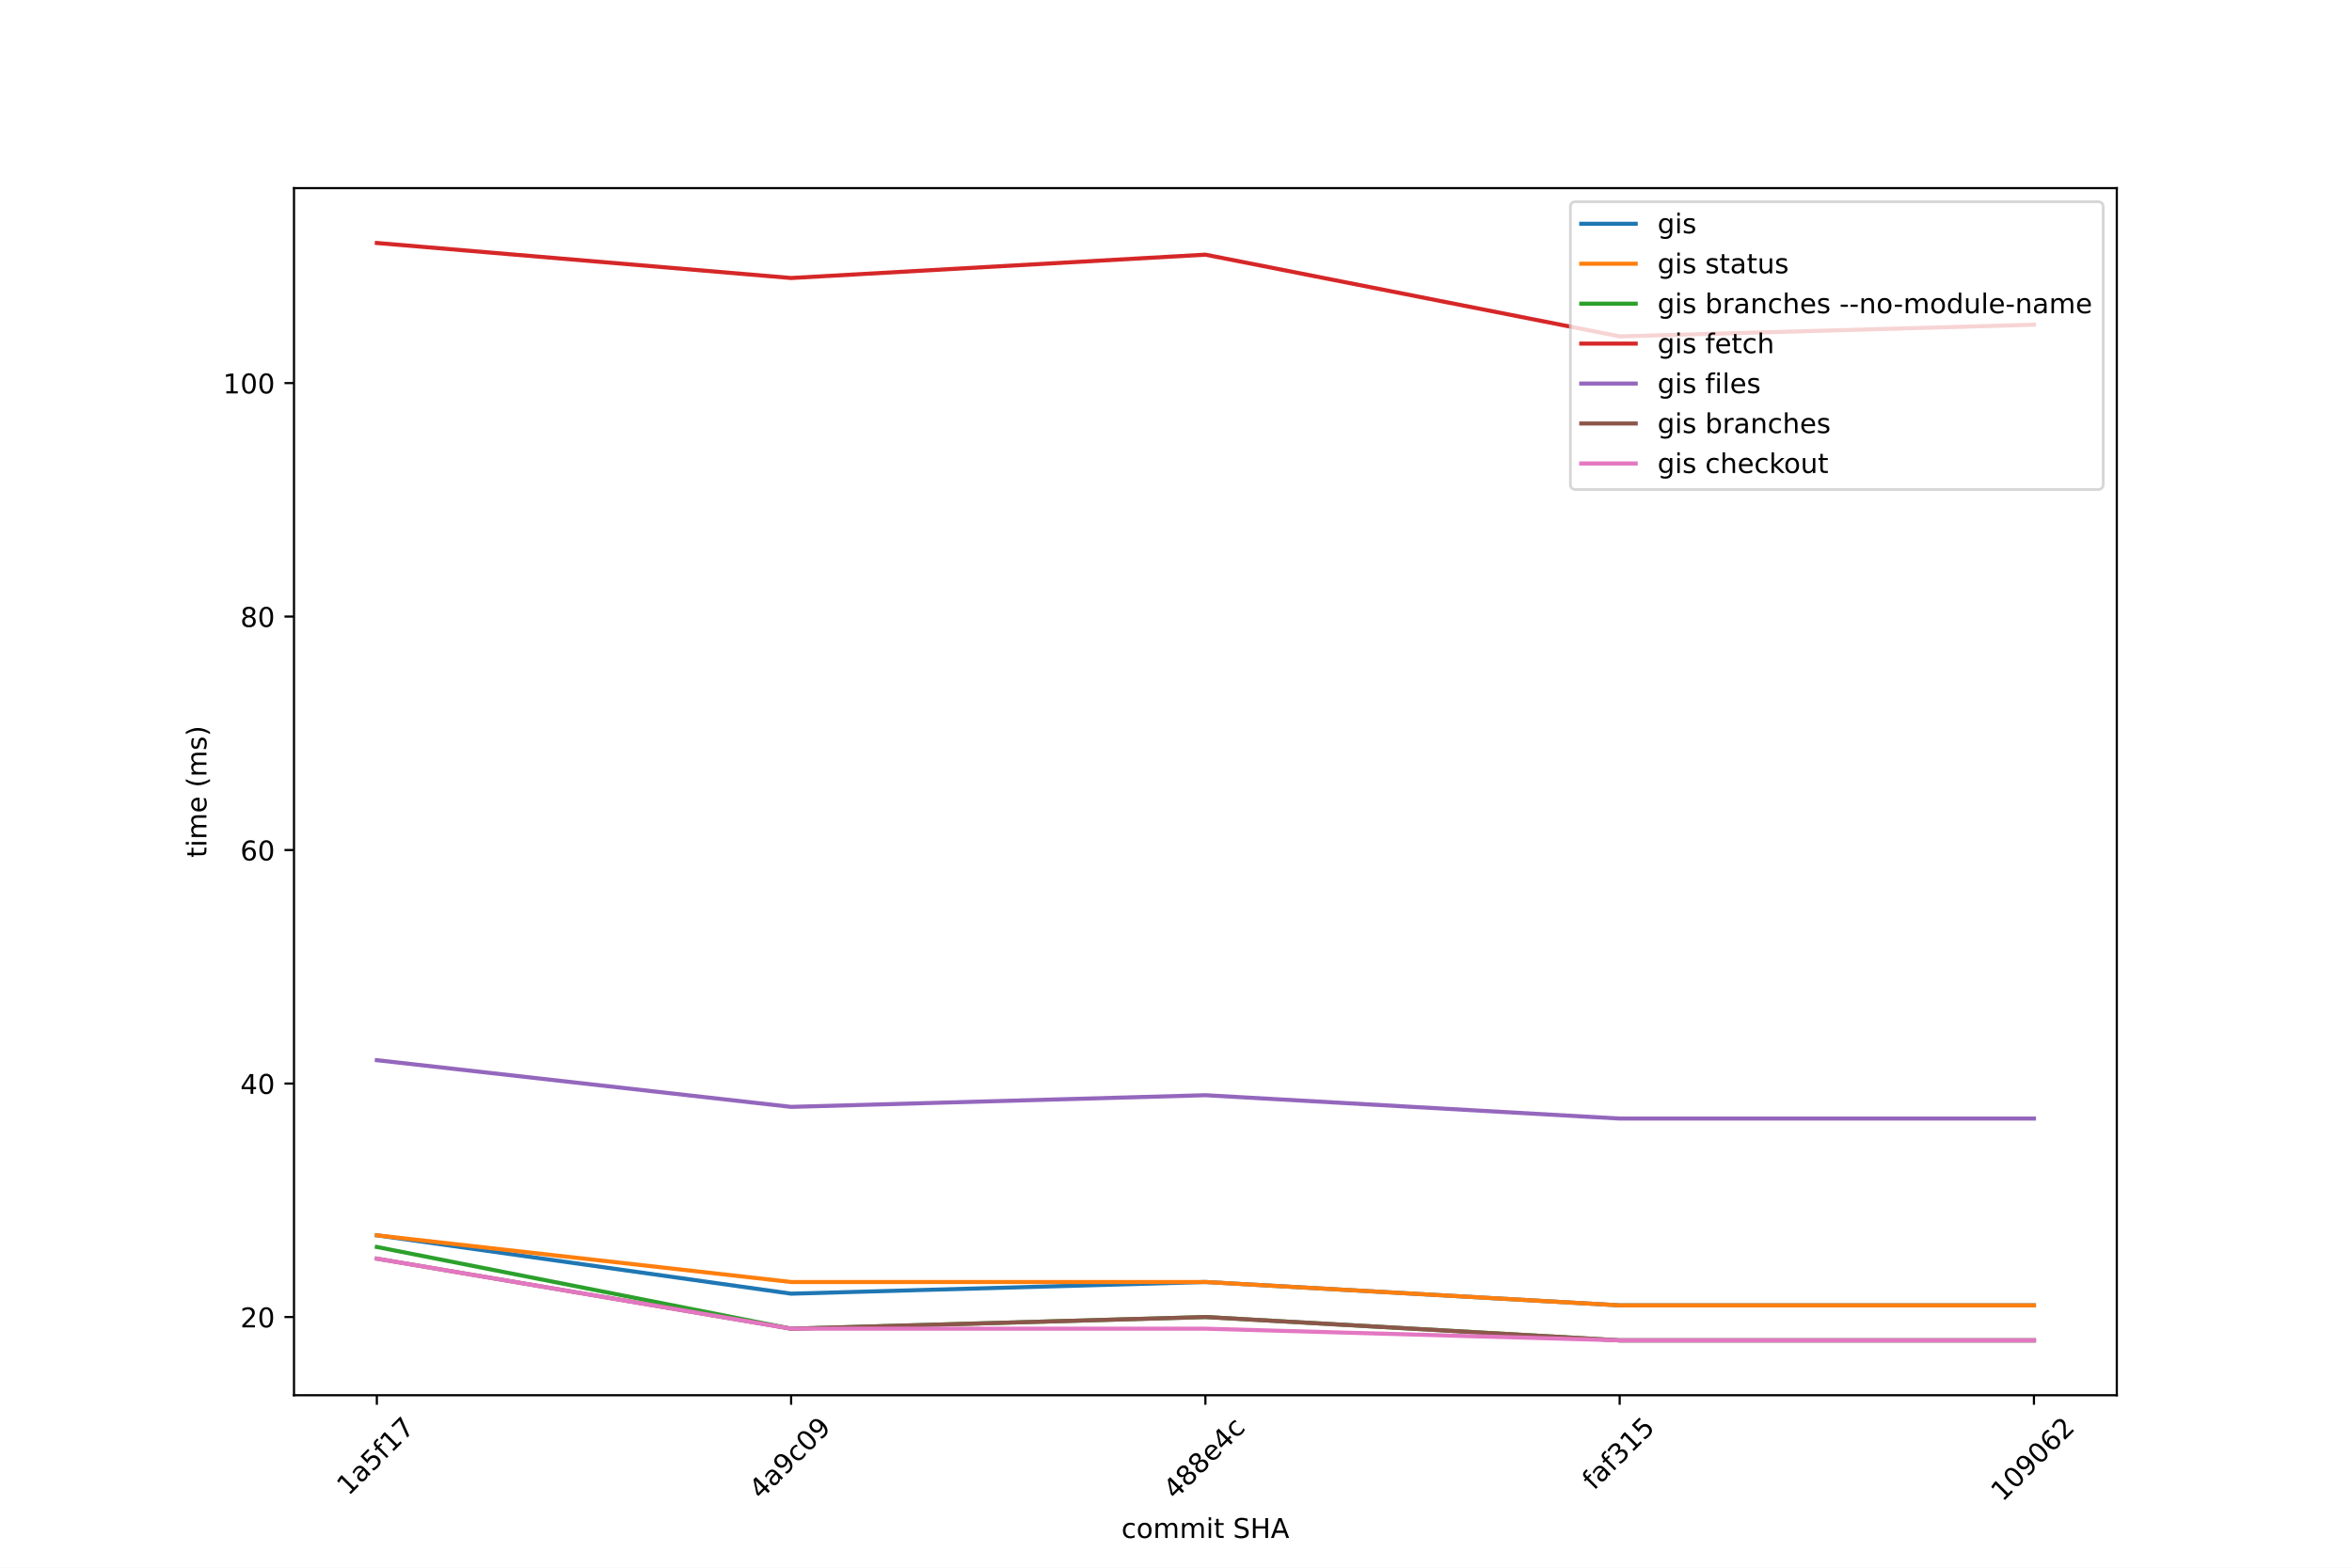
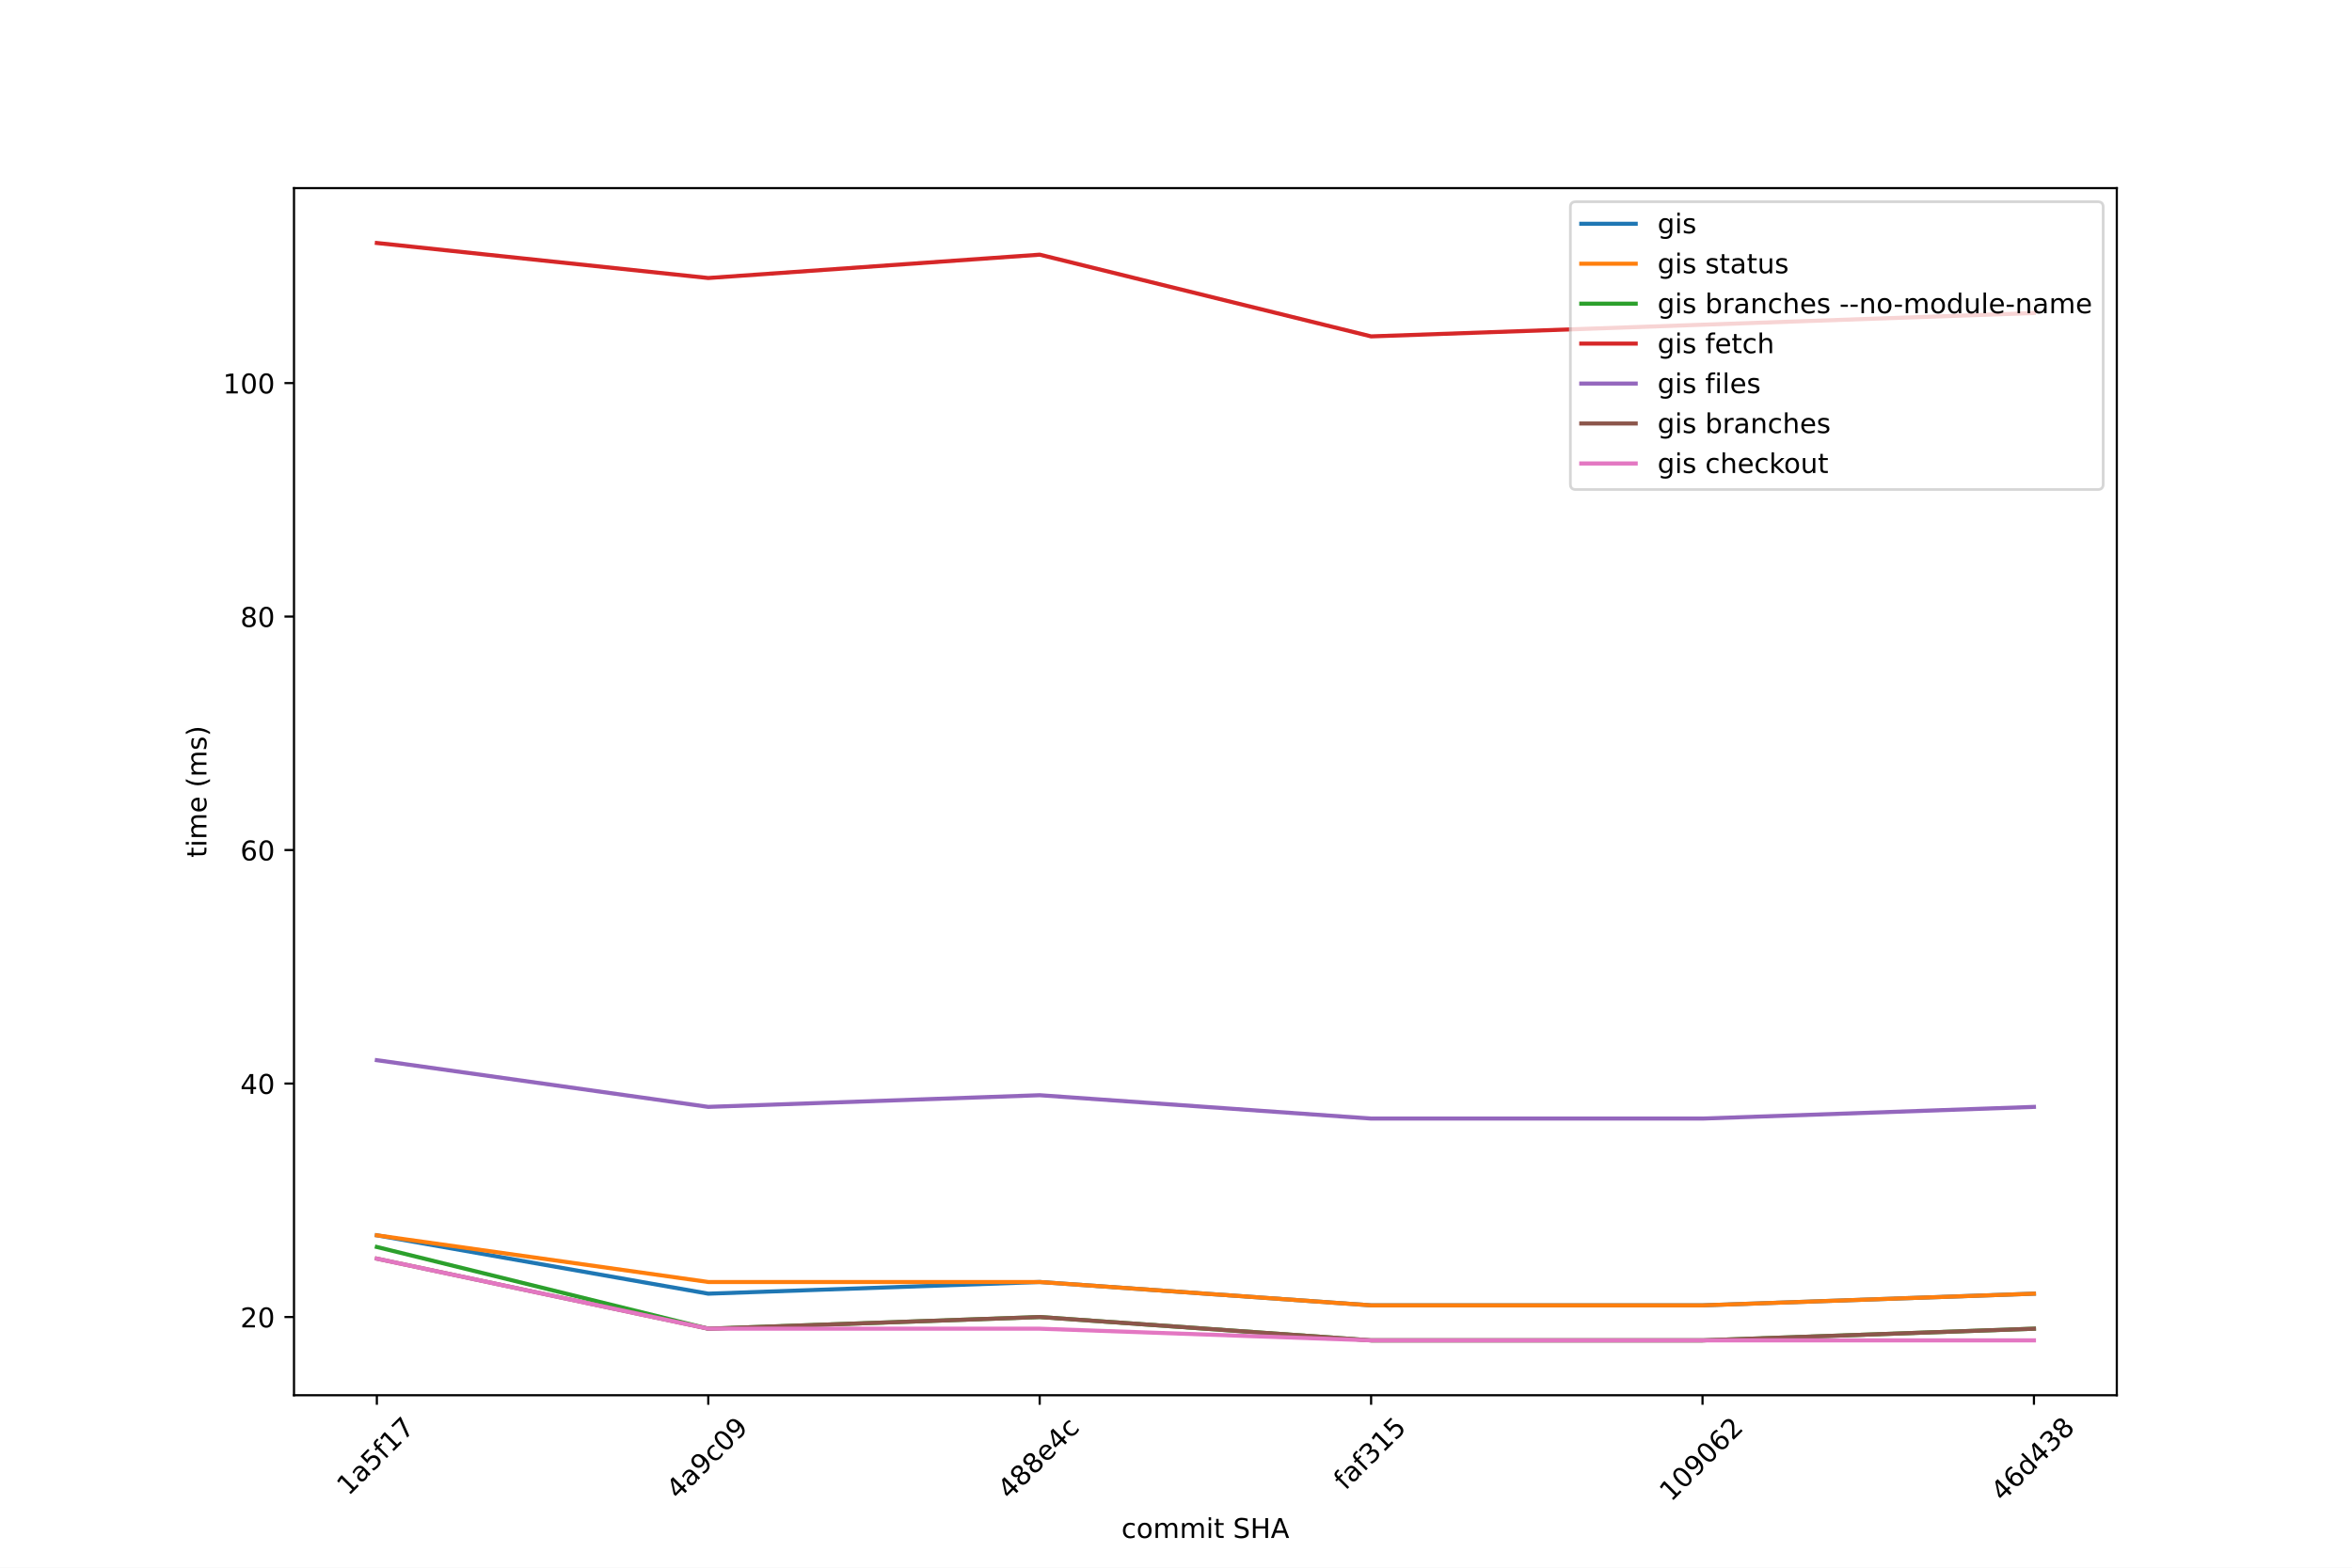
<svg xmlns="http://www.w3.org/2000/svg" xmlns:xlink="http://www.w3.org/1999/xlink" width="864pt" height="576pt" viewBox="0 0 864 576" version="1.1">
  <defs>
    <style type="text/css">*{stroke-linejoin: round; stroke-linecap: butt}</style>
  </defs>
  <g id="figure_1">
    <g id="patch_1">
      <path d="M 0 576  L 864 576  L 864 0  L 0 0  z " style="fill: #ffffff" />
    </g>
    <g id="axes_1">
      <g id="patch_2">
        <path d="M 108 512.64  L 777.6 512.64  L 777.6 69.12  L 108 69.12  z " style="fill: #ffffff" />
      </g>
      <g id="matplotlib.axis_1">
        <g id="xtick_1">
          <g id="line2d_1">
            <defs>
-               <path id="m19506f1fb8" d="M 0 0  L 0 3.5  " style="stroke: #000000; stroke-width: 0.8" />
-             </defs>
-             <g>
-               <use xlink:href="#m19506f1fb8" x="138.436" y="512.64" style="stroke: #000000; stroke-width: 0.8" />
+               <path id="m08c6404666" d="M 0 0  L 0 3.5  " style="stroke: #000000; stroke-width: 0.8" />
+             </defs>
+             <g>
+               <use xlink:href="#m08c6404666" x="138.436" y="512.64" style="stroke: #000000; stroke-width: 0.8" />
            </g>
          </g>
          <g id="text_1">
            <g transform="translate(127.9784 549.8312) rotate(-45) scale(0.1 -0.1)">
              <defs>
                <path id="DejaVuSans-31" d="M 794 531  L 1825 531  L 1825 4091  L 703 3866  L 703 4441  L 1819 4666  L 2450 4666  L 2450 531  L 3481 531  L 3481 0  L 794 0  L 794 531  z " transform="scale(0.015625)" />
                <path id="DejaVuSans-61" d="M 2194 1759  Q 1497 1759 1228 1600  Q 959 1441 959 1056  Q 959 750 1161 570  Q 1363 391 1709 391  Q 2188 391 2477 730  Q 2766 1069 2766 1631  L 2766 1759  L 2194 1759  z M 3341 1997  L 3341 0  L 2766 0  L 2766 531  Q 2569 213 2275 61  Q 1981 -91 1556 -91  Q 1019 -91 701 211  Q 384 513 384 1019  Q 384 1609 779 1909  Q 1175 2209 1959 2209  L 2766 2209  L 2766 2266  Q 2766 2663 2505 2880  Q 2244 3097 1772 3097  Q 1472 3097 1187 3025  Q 903 2953 641 2809  L 641 3341  Q 956 3463 1253 3523  Q 1550 3584 1831 3584  Q 2591 3584 2966 3190  Q 3341 2797 3341 1997  z " transform="scale(0.015625)" />
                <path id="DejaVuSans-35" d="M 691 4666  L 3169 4666  L 3169 4134  L 1269 4134  L 1269 2991  Q 1406 3038 1543 3061  Q 1681 3084 1819 3084  Q 2600 3084 3056 2656  Q 3513 2228 3513 1497  Q 3513 744 3044 326  Q 2575 -91 1722 -91  Q 1428 -91 1123 -41  Q 819 9 494 109  L 494 744  Q 775 591 1075 516  Q 1375 441 1709 441  Q 2250 441 2565 725  Q 2881 1009 2881 1497  Q 2881 1984 2565 2268  Q 2250 2553 1709 2553  Q 1456 2553 1204 2497  Q 953 2441 691 2322  L 691 4666  z " transform="scale(0.015625)" />
                <path id="DejaVuSans-66" d="M 2375 4863  L 2375 4384  L 1825 4384  Q 1516 4384 1395 4259  Q 1275 4134 1275 3809  L 1275 3500  L 2222 3500  L 2222 3053  L 1275 3053  L 1275 0  L 697 0  L 697 3053  L 147 3053  L 147 3500  L 697 3500  L 697 3744  Q 697 4328 969 4595  Q 1241 4863 1831 4863  L 2375 4863  z " transform="scale(0.015625)" />
                <path id="DejaVuSans-37" d="M 525 4666  L 3525 4666  L 3525 4397  L 1831 0  L 1172 0  L 2766 4134  L 525 4134  L 525 4666  z " transform="scale(0.015625)" />
              </defs>
              <use xlink:href="#DejaVuSans-31" />
              <use xlink:href="#DejaVuSans-61" x="63.623" />
              <use xlink:href="#DejaVuSans-35" x="124.902" />
              <use xlink:href="#DejaVuSans-66" x="188.525" />
              <use xlink:href="#DejaVuSans-31" x="223.73" />
              <use xlink:href="#DejaVuSans-37" x="287.354" />
            </g>
          </g>
        </g>
        <g id="xtick_2">
          <g id="line2d_2">
            <g>
-               <use xlink:href="#m19506f1fb8" x="290.618" y="512.64" style="stroke: #000000; stroke-width: 0.8" />
+               <use xlink:href="#m08c6404666" x="260.182" y="512.64" style="stroke: #000000; stroke-width: 0.8" />
            </g>
          </g>
          <g id="text_2">
-             <g transform="translate(279.4608 551.23) rotate(-45) scale(0.1 -0.1)">
+             <g transform="translate(249.0244 551.23) rotate(-45) scale(0.1 -0.1)">
              <defs>
                <path id="DejaVuSans-34" d="M 2419 4116  L 825 1625  L 2419 1625  L 2419 4116  z M 2253 4666  L 3047 4666  L 3047 1625  L 3713 1625  L 3713 1100  L 3047 1100  L 3047 0  L 2419 0  L 2419 1100  L 313 1100  L 313 1709  L 2253 4666  z " transform="scale(0.015625)" />
                <path id="DejaVuSans-39" d="M 703 97  L 703 672  Q 941 559 1184 500  Q 1428 441 1663 441  Q 2288 441 2617 861  Q 2947 1281 2994 2138  Q 2813 1869 2534 1725  Q 2256 1581 1919 1581  Q 1219 1581 811 2004  Q 403 2428 403 3163  Q 403 3881 828 4315  Q 1253 4750 1959 4750  Q 2769 4750 3195 4129  Q 3622 3509 3622 2328  Q 3622 1225 3098 567  Q 2575 -91 1691 -91  Q 1453 -91 1209 -44  Q 966 3 703 97  z M 1959 2075  Q 2384 2075 2632 2365  Q 2881 2656 2881 3163  Q 2881 3666 2632 3958  Q 2384 4250 1959 4250  Q 1534 4250 1286 3958  Q 1038 3666 1038 3163  Q 1038 2656 1286 2365  Q 1534 2075 1959 2075  z " transform="scale(0.015625)" />
                <path id="DejaVuSans-63" d="M 3122 3366  L 3122 2828  Q 2878 2963 2633 3030  Q 2388 3097 2138 3097  Q 1578 3097 1268 2742  Q 959 2388 959 1747  Q 959 1106 1268 751  Q 1578 397 2138 397  Q 2388 397 2633 464  Q 2878 531 3122 666  L 3122 134  Q 2881 22 2623 -34  Q 2366 -91 2075 -91  Q 1284 -91 818 406  Q 353 903 353 1747  Q 353 2603 823 3093  Q 1294 3584 2113 3584  Q 2378 3584 2631 3529  Q 2884 3475 3122 3366  z " transform="scale(0.015625)" />
                <path id="DejaVuSans-30" d="M 2034 4250  Q 1547 4250 1301 3770  Q 1056 3291 1056 2328  Q 1056 1369 1301 889  Q 1547 409 2034 409  Q 2525 409 2770 889  Q 3016 1369 3016 2328  Q 3016 3291 2770 3770  Q 2525 4250 2034 4250  z M 2034 4750  Q 2819 4750 3233 4129  Q 3647 3509 3647 2328  Q 3647 1150 3233 529  Q 2819 -91 2034 -91  Q 1250 -91 836 529  Q 422 1150 422 2328  Q 422 3509 836 4129  Q 1250 4750 2034 4750  z " transform="scale(0.015625)" />
              </defs>
              <use xlink:href="#DejaVuSans-34" />
              <use xlink:href="#DejaVuSans-61" x="63.623" />
              <use xlink:href="#DejaVuSans-39" x="124.902" />
              <use xlink:href="#DejaVuSans-63" x="188.525" />
              <use xlink:href="#DejaVuSans-30" x="243.506" />
              <use xlink:href="#DejaVuSans-39" x="307.129" />
            </g>
          </g>
        </g>
        <g id="xtick_3">
          <g id="line2d_3">
            <g>
-               <use xlink:href="#m19506f1fb8" x="442.8" y="512.64" style="stroke: #000000; stroke-width: 0.8" />
+               <use xlink:href="#m08c6404666" x="381.927" y="512.64" style="stroke: #000000; stroke-width: 0.8" />
            </g>
          </g>
          <g id="text_3">
-             <g transform="translate(431.6338 551.2477) rotate(-45) scale(0.1 -0.1)">
+             <g transform="translate(370.7611 551.2477) rotate(-45) scale(0.1 -0.1)">
              <defs>
                <path id="DejaVuSans-38" d="M 2034 2216  Q 1584 2216 1326 1975  Q 1069 1734 1069 1313  Q 1069 891 1326 650  Q 1584 409 2034 409  Q 2484 409 2743 651  Q 3003 894 3003 1313  Q 3003 1734 2745 1975  Q 2488 2216 2034 2216  z M 1403 2484  Q 997 2584 770 2862  Q 544 3141 544 3541  Q 544 4100 942 4425  Q 1341 4750 2034 4750  Q 2731 4750 3128 4425  Q 3525 4100 3525 3541  Q 3525 3141 3298 2862  Q 3072 2584 2669 2484  Q 3125 2378 3379 2068  Q 3634 1759 3634 1313  Q 3634 634 3220 271  Q 2806 -91 2034 -91  Q 1263 -91 848 271  Q 434 634 434 1313  Q 434 1759 690 2068  Q 947 2378 1403 2484  z M 1172 3481  Q 1172 3119 1398 2916  Q 1625 2713 2034 2713  Q 2441 2713 2670 2916  Q 2900 3119 2900 3481  Q 2900 3844 2670 4047  Q 2441 4250 2034 4250  Q 1625 4250 1398 4047  Q 1172 3844 1172 3481  z " transform="scale(0.015625)" />
                <path id="DejaVuSans-65" d="M 3597 1894  L 3597 1613  L 953 1613  Q 991 1019 1311 708  Q 1631 397 2203 397  Q 2534 397 2845 478  Q 3156 559 3463 722  L 3463 178  Q 3153 47 2828 -22  Q 2503 -91 2169 -91  Q 1331 -91 842 396  Q 353 884 353 1716  Q 353 2575 817 3079  Q 1281 3584 2069 3584  Q 2775 3584 3186 3129  Q 3597 2675 3597 1894  z M 3022 2063  Q 3016 2534 2758 2815  Q 2500 3097 2075 3097  Q 1594 3097 1305 2825  Q 1016 2553 972 2059  L 3022 2063  z " transform="scale(0.015625)" />
              </defs>
              <use xlink:href="#DejaVuSans-34" />
              <use xlink:href="#DejaVuSans-38" x="63.623" />
              <use xlink:href="#DejaVuSans-38" x="127.246" />
              <use xlink:href="#DejaVuSans-65" x="190.869" />
              <use xlink:href="#DejaVuSans-34" x="252.393" />
              <use xlink:href="#DejaVuSans-63" x="316.016" />
            </g>
          </g>
        </g>
        <g id="xtick_4">
          <g id="line2d_4">
            <g>
-               <use xlink:href="#m19506f1fb8" x="594.982" y="512.64" style="stroke: #000000; stroke-width: 0.8" />
+               <use xlink:href="#m08c6404666" x="503.673" y="512.64" style="stroke: #000000; stroke-width: 0.8" />
            </g>
          </g>
          <g id="text_4">
-             <g transform="translate(585.5287 547.8215) rotate(-45) scale(0.1 -0.1)">
+             <g transform="translate(494.2196 547.8215) rotate(-45) scale(0.1 -0.1)">
              <defs>
                <path id="DejaVuSans-33" d="M 2597 2516  Q 3050 2419 3304 2112  Q 3559 1806 3559 1356  Q 3559 666 3084 287  Q 2609 -91 1734 -91  Q 1441 -91 1130 -33  Q 819 25 488 141  L 488 750  Q 750 597 1062 519  Q 1375 441 1716 441  Q 2309 441 2620 675  Q 2931 909 2931 1356  Q 2931 1769 2642 2001  Q 2353 2234 1838 2234  L 1294 2234  L 1294 2753  L 1863 2753  Q 2328 2753 2575 2939  Q 2822 3125 2822 3475  Q 2822 3834 2567 4026  Q 2313 4219 1838 4219  Q 1578 4219 1281 4162  Q 984 4106 628 3988  L 628 4550  Q 988 4650 1302 4700  Q 1616 4750 1894 4750  Q 2613 4750 3031 4423  Q 3450 4097 3450 3541  Q 3450 3153 3228 2886  Q 3006 2619 2597 2516  z " transform="scale(0.015625)" />
              </defs>
              <use xlink:href="#DejaVuSans-66" />
              <use xlink:href="#DejaVuSans-61" x="35.205" />
              <use xlink:href="#DejaVuSans-66" x="96.484" />
              <use xlink:href="#DejaVuSans-33" x="131.689" />
              <use xlink:href="#DejaVuSans-31" x="195.312" />
              <use xlink:href="#DejaVuSans-35" x="258.936" />
            </g>
          </g>
        </g>
        <g id="xtick_5">
          <g id="line2d_5">
            <g>
-               <use xlink:href="#m19506f1fb8" x="747.164" y="512.64" style="stroke: #000000; stroke-width: 0.8" />
+               <use xlink:href="#m08c6404666" x="625.418" y="512.64" style="stroke: #000000; stroke-width: 0.8" />
            </g>
          </g>
          <g id="text_5">
-             <g transform="translate(735.6179 552.0067) rotate(-45) scale(0.1 -0.1)">
+             <g transform="translate(613.8725 552.0067) rotate(-45) scale(0.1 -0.1)">
              <defs>
                <path id="DejaVuSans-36" d="M 2113 2584  Q 1688 2584 1439 2293  Q 1191 2003 1191 1497  Q 1191 994 1439 701  Q 1688 409 2113 409  Q 2538 409 2786 701  Q 3034 994 3034 1497  Q 3034 2003 2786 2293  Q 2538 2584 2113 2584  z M 3366 4563  L 3366 3988  Q 3128 4100 2886 4159  Q 2644 4219 2406 4219  Q 1781 4219 1451 3797  Q 1122 3375 1075 2522  Q 1259 2794 1537 2939  Q 1816 3084 2150 3084  Q 2853 3084 3261 2657  Q 3669 2231 3669 1497  Q 3669 778 3244 343  Q 2819 -91 2113 -91  Q 1303 -91 875 529  Q 447 1150 447 2328  Q 447 3434 972 4092  Q 1497 4750 2381 4750  Q 2619 4750 2861 4703  Q 3103 4656 3366 4563  z " transform="scale(0.015625)" />
                <path id="DejaVuSans-32" d="M 1228 531  L 3431 531  L 3431 0  L 469 0  L 469 531  Q 828 903 1448 1529  Q 2069 2156 2228 2338  Q 2531 2678 2651 2914  Q 2772 3150 2772 3378  Q 2772 3750 2511 3984  Q 2250 4219 1831 4219  Q 1534 4219 1204 4116  Q 875 4013 500 3803  L 500 4441  Q 881 4594 1212 4672  Q 1544 4750 1819 4750  Q 2544 4750 2975 4387  Q 3406 4025 3406 3419  Q 3406 3131 3298 2873  Q 3191 2616 2906 2266  Q 2828 2175 2409 1742  Q 1991 1309 1228 531  z " transform="scale(0.015625)" />
              </defs>
              <use xlink:href="#DejaVuSans-31" />
              <use xlink:href="#DejaVuSans-30" x="63.623" />
              <use xlink:href="#DejaVuSans-39" x="127.246" />
              <use xlink:href="#DejaVuSans-30" x="190.869" />
              <use xlink:href="#DejaVuSans-36" x="254.492" />
              <use xlink:href="#DejaVuSans-32" x="318.115" />
            </g>
          </g>
        </g>
-         <g id="text_6">
+         <g id="xtick_6">
+           <g id="line2d_6">
+             <g>
+               <use xlink:href="#m08c6404666" x="747.164" y="512.64" style="stroke: #000000; stroke-width: 0.8" />
+             </g>
+           </g>
+           <g id="text_6">
+             <g transform="translate(735.6229 551.9968) rotate(-45) scale(0.1 -0.1)">
+               <defs>
+                 <path id="DejaVuSans-64" d="M 2906 2969  L 2906 4863  L 3481 4863  L 3481 0  L 2906 0  L 2906 525  Q 2725 213 2448 61  Q 2172 -91 1784 -91  Q 1150 -91 751 415  Q 353 922 353 1747  Q 353 2572 751 3078  Q 1150 3584 1784 3584  Q 2172 3584 2448 3432  Q 2725 3281 2906 2969  z M 947 1747  Q 947 1113 1208 752  Q 1469 391 1925 391  Q 2381 391 2643 752  Q 2906 1113 2906 1747  Q 2906 2381 2643 2742  Q 2381 3103 1925 3103  Q 1469 3103 1208 2742  Q 947 2381 947 1747  z " transform="scale(0.015625)" />
+               </defs>
+               <use xlink:href="#DejaVuSans-34" />
+               <use xlink:href="#DejaVuSans-36" x="63.623" />
+               <use xlink:href="#DejaVuSans-64" x="127.246" />
+               <use xlink:href="#DejaVuSans-34" x="190.723" />
+               <use xlink:href="#DejaVuSans-33" x="254.346" />
+               <use xlink:href="#DejaVuSans-38" x="317.969" />
+             </g>
+           </g>
+         </g>
+         <g id="text_7">
          <g transform="translate(411.9578 565.0757) scale(0.1 -0.1)">
            <defs>
              <path id="DejaVuSans-6f" d="M 1959 3097  Q 1497 3097 1228 2736  Q 959 2375 959 1747  Q 959 1119 1226 758  Q 1494 397 1959 397  Q 2419 397 2687 759  Q 2956 1122 2956 1747  Q 2956 2369 2687 2733  Q 2419 3097 1959 3097  z M 1959 3584  Q 2709 3584 3137 3096  Q 3566 2609 3566 1747  Q 3566 888 3137 398  Q 2709 -91 1959 -91  Q 1206 -91 779 398  Q 353 888 353 1747  Q 353 2609 779 3096  Q 1206 3584 1959 3584  z " transform="scale(0.015625)" />
              <path id="DejaVuSans-6d" d="M 3328 2828  Q 3544 3216 3844 3400  Q 4144 3584 4550 3584  Q 5097 3584 5394 3201  Q 5691 2819 5691 2113  L 5691 0  L 5113 0  L 5113 2094  Q 5113 2597 4934 2840  Q 4756 3084 4391 3084  Q 3944 3084 3684 2787  Q 3425 2491 3425 1978  L 3425 0  L 2847 0  L 2847 2094  Q 2847 2600 2669 2842  Q 2491 3084 2119 3084  Q 1678 3084 1418 2786  Q 1159 2488 1159 1978  L 1159 0  L 581 0  L 581 3500  L 1159 3500  L 1159 2956  Q 1356 3278 1631 3431  Q 1906 3584 2284 3584  Q 2666 3584 2933 3390  Q 3200 3197 3328 2828  z " transform="scale(0.015625)" />
              <path id="DejaVuSans-69" d="M 603 3500  L 1178 3500  L 1178 0  L 603 0  L 603 3500  z M 603 4863  L 1178 4863  L 1178 4134  L 603 4134  L 603 4863  z " transform="scale(0.015625)" />
              <path id="DejaVuSans-74" d="M 1172 4494  L 1172 3500  L 2356 3500  L 2356 3053  L 1172 3053  L 1172 1153  Q 1172 725 1289 603  Q 1406 481 1766 481  L 2356 481  L 2356 0  L 1766 0  Q 1100 0 847 248  Q 594 497 594 1153  L 594 3053  L 172 3053  L 172 3500  L 594 3500  L 594 4494  L 1172 4494  z " transform="scale(0.015625)" />
              <path id="DejaVuSans-20" transform="scale(0.015625)" />
              <path id="DejaVuSans-53" d="M 3425 4513  L 3425 3897  Q 3066 4069 2747 4153  Q 2428 4238 2131 4238  Q 1616 4238 1336 4038  Q 1056 3838 1056 3469  Q 1056 3159 1242 3001  Q 1428 2844 1947 2747  L 2328 2669  Q 3034 2534 3370 2195  Q 3706 1856 3706 1288  Q 3706 609 3251 259  Q 2797 -91 1919 -91  Q 1588 -91 1214 -16  Q 841 59 441 206  L 441 856  Q 825 641 1194 531  Q 1563 422 1919 422  Q 2459 422 2753 634  Q 3047 847 3047 1241  Q 3047 1584 2836 1778  Q 2625 1972 2144 2069  L 1759 2144  Q 1053 2284 737 2584  Q 422 2884 422 3419  Q 422 4038 858 4394  Q 1294 4750 2059 4750  Q 2388 4750 2728 4690  Q 3069 4631 3425 4513  z " transform="scale(0.015625)" />
              <path id="DejaVuSans-48" d="M 628 4666  L 1259 4666  L 1259 2753  L 3553 2753  L 3553 4666  L 4184 4666  L 4184 0  L 3553 0  L 3553 2222  L 1259 2222  L 1259 0  L 628 0  L 628 4666  z " transform="scale(0.015625)" />
              <path id="DejaVuSans-41" d="M 2188 4044  L 1331 1722  L 3047 1722  L 2188 4044  z M 1831 4666  L 2547 4666  L 4325 0  L 3669 0  L 3244 1197  L 1141 1197  L 716 0  L 50 0  L 1831 4666  z " transform="scale(0.015625)" />
            </defs>
            <use xlink:href="#DejaVuSans-63" />
            <use xlink:href="#DejaVuSans-6f" x="54.98" />
            <use xlink:href="#DejaVuSans-6d" x="116.162" />
            <use xlink:href="#DejaVuSans-6d" x="213.574" />
            <use xlink:href="#DejaVuSans-69" x="310.986" />
            <use xlink:href="#DejaVuSans-74" x="338.77" />
            <use xlink:href="#DejaVuSans-20" x="377.979" />
            <use xlink:href="#DejaVuSans-53" x="409.766" />
            <use xlink:href="#DejaVuSans-48" x="473.242" />
            <use xlink:href="#DejaVuSans-41" x="548.438" />
          </g>
        </g>
      </g>
      <g id="matplotlib.axis_2">
        <g id="ytick_1">
-           <g id="line2d_6">
-             <defs>
-               <path id="m9a367bbe4e" d="M 0 0  L -3.5 0  " style="stroke: #000000; stroke-width: 0.8" />
-             </defs>
-             <g>
-               <use xlink:href="#m9a367bbe4e" x="108" y="483.901" style="stroke: #000000; stroke-width: 0.8" />
-             </g>
-           </g>
-           <g id="text_7">
+           <g id="line2d_7">
+             <defs>
+               <path id="m2e294a1ffe" d="M 0 0  L -3.5 0  " style="stroke: #000000; stroke-width: 0.8" />
+             </defs>
+             <g>
+               <use xlink:href="#m2e294a1ffe" x="108" y="483.901" style="stroke: #000000; stroke-width: 0.8" />
+             </g>
+           </g>
+           <g id="text_8">
            <g transform="translate(88.275 487.7005) scale(0.1 -0.1)">
              <use xlink:href="#DejaVuSans-32" />
              <use xlink:href="#DejaVuSans-30" x="63.623" />
            </g>
          </g>
        </g>
        <g id="ytick_2">
-           <g id="line2d_7">
-             <g>
-               <use xlink:href="#m9a367bbe4e" x="108" y="398.114" style="stroke: #000000; stroke-width: 0.8" />
-             </g>
-           </g>
-           <g id="text_8">
+           <g id="line2d_8">
+             <g>
+               <use xlink:href="#m2e294a1ffe" x="108" y="398.114" style="stroke: #000000; stroke-width: 0.8" />
+             </g>
+           </g>
+           <g id="text_9">
            <g transform="translate(88.275 401.9133) scale(0.1 -0.1)">
              <use xlink:href="#DejaVuSans-34" />
              <use xlink:href="#DejaVuSans-30" x="63.623" />
            </g>
          </g>
        </g>
        <g id="ytick_3">
-           <g id="line2d_8">
-             <g>
-               <use xlink:href="#m9a367bbe4e" x="108" y="312.327" style="stroke: #000000; stroke-width: 0.8" />
-             </g>
-           </g>
-           <g id="text_9">
+           <g id="line2d_9">
+             <g>
+               <use xlink:href="#m2e294a1ffe" x="108" y="312.327" style="stroke: #000000; stroke-width: 0.8" />
+             </g>
+           </g>
+           <g id="text_10">
            <g transform="translate(88.275 316.126) scale(0.1 -0.1)">
              <use xlink:href="#DejaVuSans-36" />
              <use xlink:href="#DejaVuSans-30" x="63.623" />
            </g>
          </g>
        </g>
        <g id="ytick_4">
-           <g id="line2d_9">
-             <g>
-               <use xlink:href="#m9a367bbe4e" x="108" y="226.54" style="stroke: #000000; stroke-width: 0.8" />
-             </g>
-           </g>
-           <g id="text_10">
+           <g id="line2d_10">
+             <g>
+               <use xlink:href="#m2e294a1ffe" x="108" y="226.54" style="stroke: #000000; stroke-width: 0.8" />
+             </g>
+           </g>
+           <g id="text_11">
            <g transform="translate(88.275 230.3388) scale(0.1 -0.1)">
              <use xlink:href="#DejaVuSans-38" />
              <use xlink:href="#DejaVuSans-30" x="63.623" />
            </g>
          </g>
        </g>
        <g id="ytick_5">
-           <g id="line2d_10">
-             <g>
-               <use xlink:href="#m9a367bbe4e" x="108" y="140.752" style="stroke: #000000; stroke-width: 0.8" />
-             </g>
-           </g>
-           <g id="text_11">
+           <g id="line2d_11">
+             <g>
+               <use xlink:href="#m2e294a1ffe" x="108" y="140.752" style="stroke: #000000; stroke-width: 0.8" />
+             </g>
+           </g>
+           <g id="text_12">
            <g transform="translate(81.9125 144.5516) scale(0.1 -0.1)">
              <use xlink:href="#DejaVuSans-31" />
              <use xlink:href="#DejaVuSans-30" x="63.623" />
              <use xlink:href="#DejaVuSans-30" x="127.246" />
            </g>
          </g>
        </g>
-         <g id="text_12">
+         <g id="text_13">
          <g transform="translate(75.83281 315.1417) rotate(-90) scale(0.1 -0.1)">
            <defs>
              <path id="DejaVuSans-28" d="M 1984 4856  Q 1566 4138 1362 3434  Q 1159 2731 1159 2009  Q 1159 1288 1364 580  Q 1569 -128 1984 -844  L 1484 -844  Q 1016 -109 783 600  Q 550 1309 550 2009  Q 550 2706 781 3412  Q 1013 4119 1484 4856  L 1984 4856  z " transform="scale(0.015625)" />
              <path id="DejaVuSans-73" d="M 2834 3397  L 2834 2853  Q 2591 2978 2328 3040  Q 2066 3103 1784 3103  Q 1356 3103 1142 2972  Q 928 2841 928 2578  Q 928 2378 1081 2264  Q 1234 2150 1697 2047  L 1894 2003  Q 2506 1872 2764 1633  Q 3022 1394 3022 966  Q 3022 478 2636 193  Q 2250 -91 1575 -91  Q 1294 -91 989 -36  Q 684 19 347 128  L 347 722  Q 666 556 975 473  Q 1284 391 1588 391  Q 1994 391 2212 530  Q 2431 669 2431 922  Q 2431 1156 2273 1281  Q 2116 1406 1581 1522  L 1381 1569  Q 847 1681 609 1914  Q 372 2147 372 2553  Q 372 3047 722 3315  Q 1072 3584 1716 3584  Q 2034 3584 2315 3537  Q 2597 3491 2834 3397  z " transform="scale(0.015625)" />
              <path id="DejaVuSans-29" d="M 513 4856  L 1013 4856  Q 1481 4119 1714 3412  Q 1947 2706 1947 2009  Q 1947 1309 1714 600  Q 1481 -109 1013 -844  L 513 -844  Q 928 -128 1133 580  Q 1338 1288 1338 2009  Q 1338 2731 1133 3434  Q 928 4138 513 4856  z " transform="scale(0.015625)" />
            </defs>
            <use xlink:href="#DejaVuSans-74" />
            <use xlink:href="#DejaVuSans-69" x="39.209" />
            <use xlink:href="#DejaVuSans-6d" x="66.992" />
            <use xlink:href="#DejaVuSans-65" x="164.404" />
            <use xlink:href="#DejaVuSans-20" x="225.928" />
            <use xlink:href="#DejaVuSans-28" x="257.715" />
            <use xlink:href="#DejaVuSans-6d" x="296.729" />
            <use xlink:href="#DejaVuSans-73" x="394.141" />
            <use xlink:href="#DejaVuSans-29" x="446.24" />
          </g>
        </g>
      </g>
-       <g id="line2d_11">
-         <path d="M 138.436 453.876  L 290.618 475.323  L 442.8 471.033  L 594.982 479.612  L 747.164 479.612  " clip-path="url(#pe5125d9499)" style="fill: none; stroke: #1f77b4; stroke-width: 1.5; stroke-linecap: square" />
-       </g>
      <g id="line2d_12">
-         <path d="M 138.436 453.876  L 290.618 471.033  L 442.8 471.033  L 594.982 479.612  L 747.164 479.612  " clip-path="url(#pe5125d9499)" style="fill: none; stroke: #ff7f0e; stroke-width: 1.5; stroke-linecap: square" />
+         <path d="M 138.436 453.876  L 260.182 475.323  L 381.927 471.033  L 503.673 479.612  L 625.418 479.612  L 747.164 475.323  " clip-path="url(#pdd69b02194)" style="fill: none; stroke: #1f77b4; stroke-width: 1.5; stroke-linecap: square" />
      </g>
      <g id="line2d_13">
-         <path d="M 138.436 458.165  L 290.618 488.191  L 442.8 483.901  L 594.982 492.48  L 747.164 492.48  " clip-path="url(#pe5125d9499)" style="fill: none; stroke: #2ca02c; stroke-width: 1.5; stroke-linecap: square" />
+         <path d="M 138.436 453.876  L 260.182 471.033  L 381.927 471.033  L 503.673 479.612  L 625.418 479.612  L 747.164 475.323  " clip-path="url(#pdd69b02194)" style="fill: none; stroke: #ff7f0e; stroke-width: 1.5; stroke-linecap: square" />
      </g>
      <g id="line2d_14">
-         <path d="M 138.436 89.28  L 290.618 102.148  L 442.8 93.569  L 594.982 123.595  L 747.164 119.306  " clip-path="url(#pe5125d9499)" style="fill: none; stroke: #d62728; stroke-width: 1.5; stroke-linecap: square" />
+         <path d="M 138.436 458.165  L 260.182 488.191  L 381.927 483.901  L 503.673 492.48  L 625.418 492.48  L 747.164 488.191  " clip-path="url(#pdd69b02194)" style="fill: none; stroke: #2ca02c; stroke-width: 1.5; stroke-linecap: square" />
      </g>
      <g id="line2d_15">
-         <path d="M 138.436 389.535  L 290.618 406.693  L 442.8 402.403  L 594.982 410.982  L 747.164 410.982  " clip-path="url(#pe5125d9499)" style="fill: none; stroke: #9467bd; stroke-width: 1.5; stroke-linecap: square" />
+         <path d="M 138.436 89.28  L 260.182 102.148  L 381.927 93.569  L 503.673 123.595  L 625.418 119.306  L 747.164 115.016  " clip-path="url(#pdd69b02194)" style="fill: none; stroke: #d62728; stroke-width: 1.5; stroke-linecap: square" />
      </g>
      <g id="line2d_16">
-         <path d="M 138.436 462.454  L 290.618 488.191  L 442.8 483.901  L 594.982 492.48  L 747.164 492.48  " clip-path="url(#pe5125d9499)" style="fill: none; stroke: #8c564b; stroke-width: 1.5; stroke-linecap: square" />
+         <path d="M 138.436 389.535  L 260.182 406.693  L 381.927 402.403  L 503.673 410.982  L 625.418 410.982  L 747.164 406.693  " clip-path="url(#pdd69b02194)" style="fill: none; stroke: #9467bd; stroke-width: 1.5; stroke-linecap: square" />
      </g>
      <g id="line2d_17">
-         <path d="M 138.436 462.454  L 290.618 488.191  L 442.8 488.191  L 594.982 492.48  L 747.164 492.48  " clip-path="url(#pe5125d9499)" style="fill: none; stroke: #e377c2; stroke-width: 1.5; stroke-linecap: square" />
+         <path d="M 138.436 462.454  L 260.182 488.191  L 381.927 483.901  L 503.673 492.48  L 625.418 492.48  L 747.164 488.191  " clip-path="url(#pdd69b02194)" style="fill: none; stroke: #8c564b; stroke-width: 1.5; stroke-linecap: square" />
+       </g>
+       <g id="line2d_18">
+         <path d="M 138.436 462.454  L 260.182 488.191  L 381.927 488.191  L 503.673 492.48  L 625.418 492.48  L 747.164 492.48  " clip-path="url(#pdd69b02194)" style="fill: none; stroke: #e377c2; stroke-width: 1.5; stroke-linecap: square" />
      </g>
      <g id="patch_3">
        <path d="M 108 512.64  L 108 69.12  " style="fill: none; stroke: #000000; stroke-width: 0.8; stroke-linejoin: miter; stroke-linecap: square" />
      </g>
      <g id="patch_4">
        <path d="M 777.6 512.64  L 777.6 69.12  " style="fill: none; stroke: #000000; stroke-width: 0.8; stroke-linejoin: miter; stroke-linecap: square" />
      </g>
      <g id="patch_5">
        <path d="M 108 512.64  L 777.6 512.64  " style="fill: none; stroke: #000000; stroke-width: 0.8; stroke-linejoin: miter; stroke-linecap: square" />
      </g>
      <g id="patch_6">
        <path d="M 108 69.12  L 777.6 69.12  " style="fill: none; stroke: #000000; stroke-width: 0.8; stroke-linejoin: miter; stroke-linecap: square" />
      </g>
      <g id="legend_1">
        <g id="patch_7">
          <path d="M 578.873 179.867  L 770.6 179.867  Q 772.6 179.867 772.6 177.867  L 772.6 76.12  Q 772.6 74.12 770.6 74.12  L 578.873 74.12  Q 576.873 74.12 576.873 76.12  L 576.873 177.867  Q 576.873 179.867 578.873 179.867  z " style="fill: #ffffff; opacity: 0.8; stroke: #cccccc; stroke-linejoin: miter" />
        </g>
-         <g id="line2d_18">
+         <g id="line2d_19">
          <path d="M 580.873 82.218  L 590.873 82.218  L 600.873 82.218  " style="fill: none; stroke: #1f77b4; stroke-width: 1.5; stroke-linecap: square" />
        </g>
-         <g id="text_13">
+         <g id="text_14">
          <g transform="translate(608.8734 85.71844) scale(0.1 -0.1)">
            <defs>
              <path id="DejaVuSans-67" d="M 2906 1791  Q 2906 2416 2648 2759  Q 2391 3103 1925 3103  Q 1463 3103 1205 2759  Q 947 2416 947 1791  Q 947 1169 1205 825  Q 1463 481 1925 481  Q 2391 481 2648 825  Q 2906 1169 2906 1791  z M 3481 434  Q 3481 -459 3084 -895  Q 2688 -1331 1869 -1331  Q 1566 -1331 1297 -1286  Q 1028 -1241 775 -1147  L 775 -588  Q 1028 -725 1275 -790  Q 1522 -856 1778 -856  Q 2344 -856 2625 -561  Q 2906 -266 2906 331  L 2906 616  Q 2728 306 2450 153  Q 2172 0 1784 0  Q 1141 0 747 490  Q 353 981 353 1791  Q 353 2603 747 3093  Q 1141 3584 1784 3584  Q 2172 3584 2450 3431  Q 2728 3278 2906 2969  L 2906 3500  L 3481 3500  L 3481 434  z " transform="scale(0.015625)" />
            </defs>
            <use xlink:href="#DejaVuSans-67" />
            <use xlink:href="#DejaVuSans-69" x="63.477" />
            <use xlink:href="#DejaVuSans-73" x="91.26" />
          </g>
        </g>
-         <g id="line2d_19">
+         <g id="line2d_20">
          <path d="M 580.873 96.897  L 590.873 96.897  L 600.873 96.897  " style="fill: none; stroke: #ff7f0e; stroke-width: 1.5; stroke-linecap: square" />
        </g>
-         <g id="text_14">
+         <g id="text_15">
          <g transform="translate(608.8734 100.3966) scale(0.1 -0.1)">
            <defs>
              <path id="DejaVuSans-75" d="M 544 1381  L 544 3500  L 1119 3500  L 1119 1403  Q 1119 906 1312 657  Q 1506 409 1894 409  Q 2359 409 2629 706  Q 2900 1003 2900 1516  L 2900 3500  L 3475 3500  L 3475 0  L 2900 0  L 2900 538  Q 2691 219 2414 64  Q 2138 -91 1772 -91  Q 1169 -91 856 284  Q 544 659 544 1381  z M 1991 3584  L 1991 3584  z " transform="scale(0.015625)" />
            </defs>
            <use xlink:href="#DejaVuSans-67" />
            <use xlink:href="#DejaVuSans-69" x="63.477" />
            <use xlink:href="#DejaVuSans-73" x="91.26" />
            <use xlink:href="#DejaVuSans-20" x="143.359" />
            <use xlink:href="#DejaVuSans-73" x="175.146" />
            <use xlink:href="#DejaVuSans-74" x="227.246" />
            <use xlink:href="#DejaVuSans-61" x="266.455" />
            <use xlink:href="#DejaVuSans-74" x="327.734" />
            <use xlink:href="#DejaVuSans-75" x="366.943" />
            <use xlink:href="#DejaVuSans-73" x="430.322" />
          </g>
        </g>
-         <g id="line2d_20">
+         <g id="line2d_21">
          <path d="M 580.873 111.575  L 590.873 111.575  L 600.873 111.575  " style="fill: none; stroke: #2ca02c; stroke-width: 1.5; stroke-linecap: square" />
        </g>
-         <g id="text_15">
+         <g id="text_16">
          <g transform="translate(608.8734 115.0747) scale(0.1 -0.1)">
            <defs>
              <path id="DejaVuSans-62" d="M 3116 1747  Q 3116 2381 2855 2742  Q 2594 3103 2138 3103  Q 1681 3103 1420 2742  Q 1159 2381 1159 1747  Q 1159 1113 1420 752  Q 1681 391 2138 391  Q 2594 391 2855 752  Q 3116 1113 3116 1747  z M 1159 2969  Q 1341 3281 1617 3432  Q 1894 3584 2278 3584  Q 2916 3584 3314 3078  Q 3713 2572 3713 1747  Q 3713 922 3314 415  Q 2916 -91 2278 -91  Q 1894 -91 1617 61  Q 1341 213 1159 525  L 1159 0  L 581 0  L 581 4863  L 1159 4863  L 1159 2969  z " transform="scale(0.015625)" />
              <path id="DejaVuSans-72" d="M 2631 2963  Q 2534 3019 2420 3045  Q 2306 3072 2169 3072  Q 1681 3072 1420 2755  Q 1159 2438 1159 1844  L 1159 0  L 581 0  L 581 3500  L 1159 3500  L 1159 2956  Q 1341 3275 1631 3429  Q 1922 3584 2338 3584  Q 2397 3584 2469 3576  Q 2541 3569 2628 3553  L 2631 2963  z " transform="scale(0.015625)" />
              <path id="DejaVuSans-6e" d="M 3513 2113  L 3513 0  L 2938 0  L 2938 2094  Q 2938 2591 2744 2837  Q 2550 3084 2163 3084  Q 1697 3084 1428 2787  Q 1159 2491 1159 1978  L 1159 0  L 581 0  L 581 3500  L 1159 3500  L 1159 2956  Q 1366 3272 1645 3428  Q 1925 3584 2291 3584  Q 2894 3584 3203 3211  Q 3513 2838 3513 2113  z " transform="scale(0.015625)" />
              <path id="DejaVuSans-68" d="M 3513 2113  L 3513 0  L 2938 0  L 2938 2094  Q 2938 2591 2744 2837  Q 2550 3084 2163 3084  Q 1697 3084 1428 2787  Q 1159 2491 1159 1978  L 1159 0  L 581 0  L 581 4863  L 1159 4863  L 1159 2956  Q 1366 3272 1645 3428  Q 1925 3584 2291 3584  Q 2894 3584 3203 3211  Q 3513 2838 3513 2113  z " transform="scale(0.015625)" />
              <path id="DejaVuSans-2d" d="M 313 2009  L 1997 2009  L 1997 1497  L 313 1497  L 313 2009  z " transform="scale(0.015625)" />
-               <path id="DejaVuSans-64" d="M 2906 2969  L 2906 4863  L 3481 4863  L 3481 0  L 2906 0  L 2906 525  Q 2725 213 2448 61  Q 2172 -91 1784 -91  Q 1150 -91 751 415  Q 353 922 353 1747  Q 353 2572 751 3078  Q 1150 3584 1784 3584  Q 2172 3584 2448 3432  Q 2725 3281 2906 2969  z M 947 1747  Q 947 1113 1208 752  Q 1469 391 1925 391  Q 2381 391 2643 752  Q 2906 1113 2906 1747  Q 2906 2381 2643 2742  Q 2381 3103 1925 3103  Q 1469 3103 1208 2742  Q 947 2381 947 1747  z " transform="scale(0.015625)" />
              <path id="DejaVuSans-6c" d="M 603 4863  L 1178 4863  L 1178 0  L 603 0  L 603 4863  z " transform="scale(0.015625)" />
            </defs>
            <use xlink:href="#DejaVuSans-67" />
            <use xlink:href="#DejaVuSans-69" x="63.477" />
            <use xlink:href="#DejaVuSans-73" x="91.26" />
            <use xlink:href="#DejaVuSans-20" x="143.359" />
            <use xlink:href="#DejaVuSans-62" x="175.146" />
            <use xlink:href="#DejaVuSans-72" x="238.623" />
            <use xlink:href="#DejaVuSans-61" x="279.736" />
            <use xlink:href="#DejaVuSans-6e" x="341.016" />
            <use xlink:href="#DejaVuSans-63" x="404.395" />
            <use xlink:href="#DejaVuSans-68" x="459.375" />
            <use xlink:href="#DejaVuSans-65" x="522.754" />
            <use xlink:href="#DejaVuSans-73" x="584.277" />
            <use xlink:href="#DejaVuSans-20" x="636.377" />
            <use xlink:href="#DejaVuSans-2d" x="668.164" />
            <use xlink:href="#DejaVuSans-2d" x="704.248" />
            <use xlink:href="#DejaVuSans-6e" x="740.332" />
            <use xlink:href="#DejaVuSans-6f" x="803.711" />
            <use xlink:href="#DejaVuSans-2d" x="866.768" />
            <use xlink:href="#DejaVuSans-6d" x="902.852" />
            <use xlink:href="#DejaVuSans-6f" x="1000.264" />
            <use xlink:href="#DejaVuSans-64" x="1061.445" />
            <use xlink:href="#DejaVuSans-75" x="1124.922" />
            <use xlink:href="#DejaVuSans-6c" x="1188.301" />
            <use xlink:href="#DejaVuSans-65" x="1216.084" />
            <use xlink:href="#DejaVuSans-2d" x="1277.607" />
            <use xlink:href="#DejaVuSans-6e" x="1313.691" />
            <use xlink:href="#DejaVuSans-61" x="1377.07" />
            <use xlink:href="#DejaVuSans-6d" x="1438.35" />
            <use xlink:href="#DejaVuSans-65" x="1535.762" />
          </g>
        </g>
-         <g id="line2d_21">
+         <g id="line2d_22">
          <path d="M 580.873 126.253  L 590.873 126.253  L 600.873 126.253  " style="fill: none; stroke: #d62728; stroke-width: 1.5; stroke-linecap: square" />
        </g>
-         <g id="text_16">
+         <g id="text_17">
          <g transform="translate(608.8734 129.7528) scale(0.1 -0.1)">
            <use xlink:href="#DejaVuSans-67" />
            <use xlink:href="#DejaVuSans-69" x="63.477" />
            <use xlink:href="#DejaVuSans-73" x="91.26" />
            <use xlink:href="#DejaVuSans-20" x="143.359" />
            <use xlink:href="#DejaVuSans-66" x="175.146" />
            <use xlink:href="#DejaVuSans-65" x="210.352" />
            <use xlink:href="#DejaVuSans-74" x="271.875" />
            <use xlink:href="#DejaVuSans-63" x="311.084" />
            <use xlink:href="#DejaVuSans-68" x="366.064" />
          </g>
        </g>
-         <g id="line2d_22">
+         <g id="line2d_23">
          <path d="M 580.873 140.931  L 590.873 140.931  L 600.873 140.931  " style="fill: none; stroke: #9467bd; stroke-width: 1.5; stroke-linecap: square" />
        </g>
-         <g id="text_17">
+         <g id="text_18">
          <g transform="translate(608.8734 144.4309) scale(0.1 -0.1)">
            <use xlink:href="#DejaVuSans-67" />
            <use xlink:href="#DejaVuSans-69" x="63.477" />
            <use xlink:href="#DejaVuSans-73" x="91.26" />
            <use xlink:href="#DejaVuSans-20" x="143.359" />
            <use xlink:href="#DejaVuSans-66" x="175.146" />
            <use xlink:href="#DejaVuSans-69" x="210.352" />
            <use xlink:href="#DejaVuSans-6c" x="238.135" />
            <use xlink:href="#DejaVuSans-65" x="265.918" />
            <use xlink:href="#DejaVuSans-73" x="327.441" />
          </g>
        </g>
-         <g id="line2d_23">
+         <g id="line2d_24">
          <path d="M 580.873 155.609  L 590.873 155.609  L 600.873 155.609  " style="fill: none; stroke: #8c564b; stroke-width: 1.5; stroke-linecap: square" />
        </g>
-         <g id="text_18">
+         <g id="text_19">
          <g transform="translate(608.8734 159.1091) scale(0.1 -0.1)">
            <use xlink:href="#DejaVuSans-67" />
            <use xlink:href="#DejaVuSans-69" x="63.477" />
            <use xlink:href="#DejaVuSans-73" x="91.26" />
            <use xlink:href="#DejaVuSans-20" x="143.359" />
            <use xlink:href="#DejaVuSans-62" x="175.146" />
            <use xlink:href="#DejaVuSans-72" x="238.623" />
            <use xlink:href="#DejaVuSans-61" x="279.736" />
            <use xlink:href="#DejaVuSans-6e" x="341.016" />
            <use xlink:href="#DejaVuSans-63" x="404.395" />
            <use xlink:href="#DejaVuSans-68" x="459.375" />
            <use xlink:href="#DejaVuSans-65" x="522.754" />
            <use xlink:href="#DejaVuSans-73" x="584.277" />
          </g>
        </g>
-         <g id="line2d_24">
+         <g id="line2d_25">
          <path d="M 580.873 170.287  L 590.873 170.287  L 600.873 170.287  " style="fill: none; stroke: #e377c2; stroke-width: 1.5; stroke-linecap: square" />
        </g>
-         <g id="text_19">
+         <g id="text_20">
          <g transform="translate(608.8734 173.7872) scale(0.1 -0.1)">
            <defs>
              <path id="DejaVuSans-6b" d="M 581 4863  L 1159 4863  L 1159 1991  L 2875 3500  L 3609 3500  L 1753 1863  L 3688 0  L 2938 0  L 1159 1709  L 1159 0  L 581 0  L 581 4863  z " transform="scale(0.015625)" />
            </defs>
            <use xlink:href="#DejaVuSans-67" />
            <use xlink:href="#DejaVuSans-69" x="63.477" />
            <use xlink:href="#DejaVuSans-73" x="91.26" />
            <use xlink:href="#DejaVuSans-20" x="143.359" />
            <use xlink:href="#DejaVuSans-63" x="175.146" />
            <use xlink:href="#DejaVuSans-68" x="230.127" />
            <use xlink:href="#DejaVuSans-65" x="293.506" />
            <use xlink:href="#DejaVuSans-63" x="355.029" />
            <use xlink:href="#DejaVuSans-6b" x="410.01" />
            <use xlink:href="#DejaVuSans-6f" x="464.295" />
            <use xlink:href="#DejaVuSans-75" x="525.477" />
            <use xlink:href="#DejaVuSans-74" x="588.855" />
          </g>
        </g>
      </g>
    </g>
  </g>
  <defs>
-     <clipPath id="pe5125d9499">
+     <clipPath id="pdd69b02194">
      <rect x="108" y="69.12" width="669.6" height="443.52" />
    </clipPath>
  </defs>
</svg>
